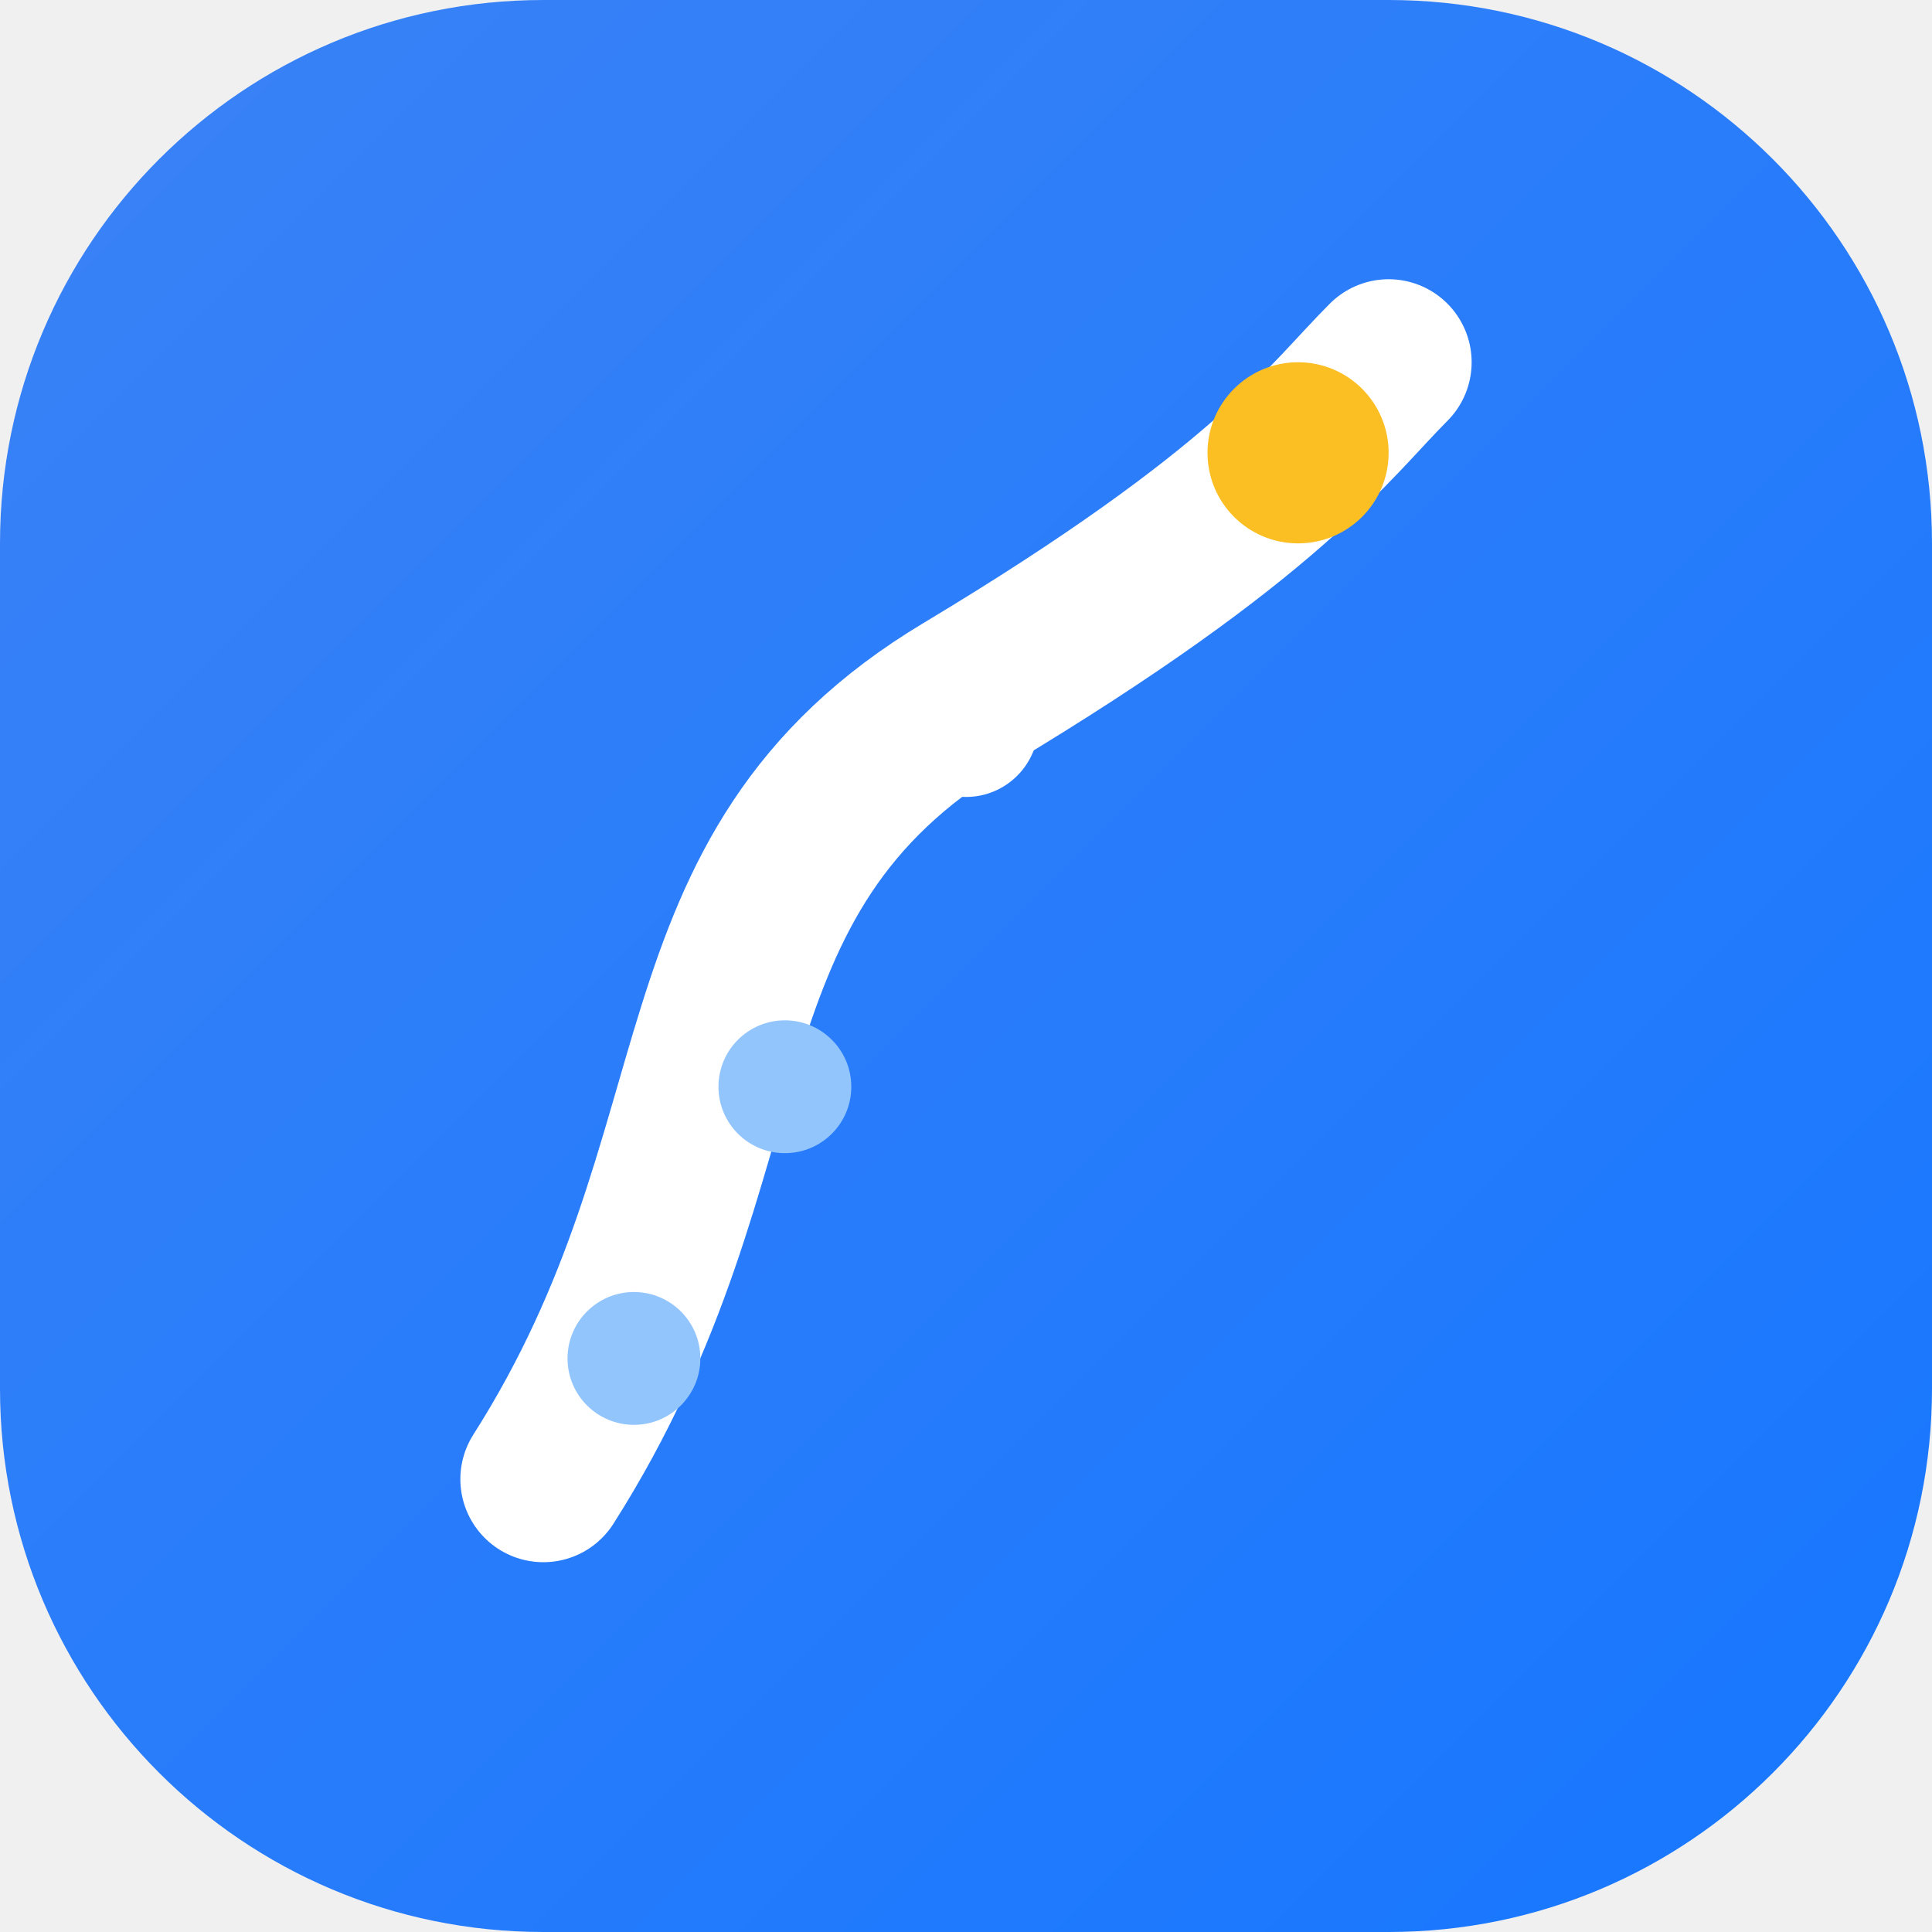
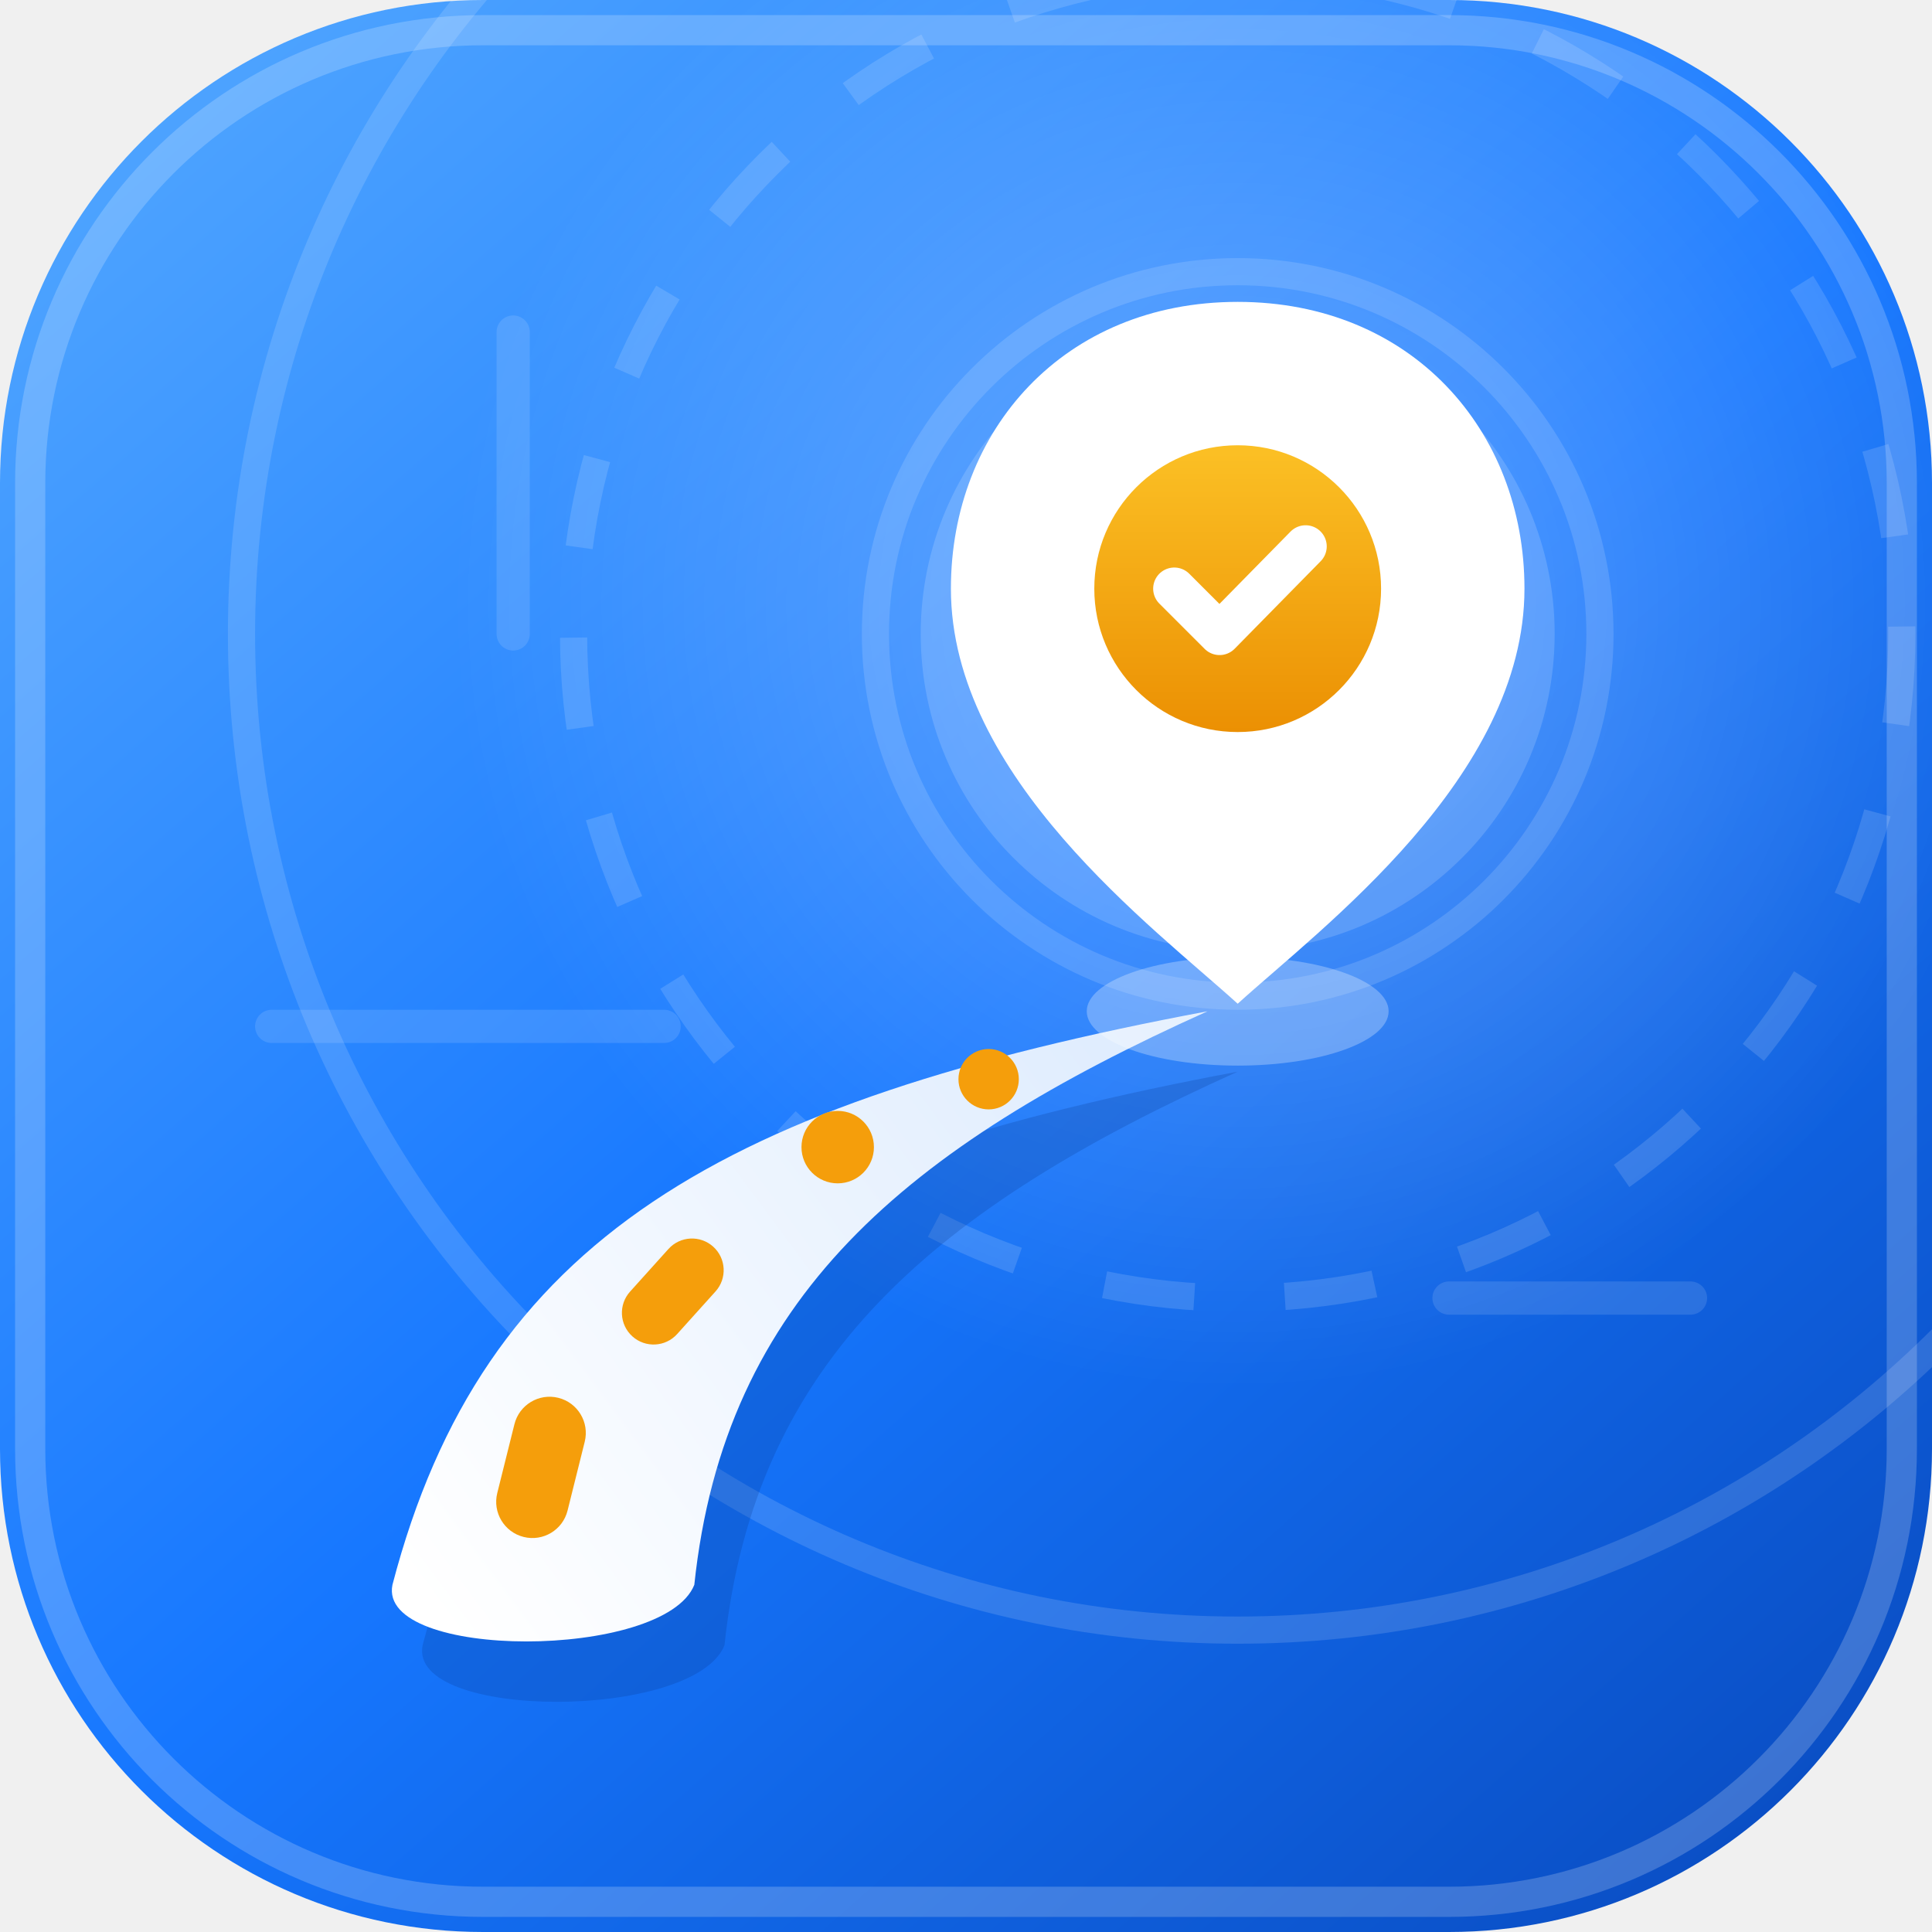
- <svg xmlns="http://www.w3.org/2000/svg" viewBox="0 0 64 64">
+ <svg xmlns="http://www.w3.org/2000/svg" viewBox="0 0 128 128">
  <defs>
-     <linearGradient id="g" x1="0" y1="0" x2="1" y2="1">
-       <stop offset="0%" stop-color="#3b82f6" />
-       <stop offset="100%" stop-color="#1677ff" />
+     <linearGradient id="bg" x1="12" y1="6" x2="116" y2="124" gradientUnits="userSpaceOnUse">
+       <stop offset="0%" stop-color="#4da3ff" />
+       <stop offset="52%" stop-color="#1677ff" />
+       <stop offset="100%" stop-color="#0a4ec4" />
+     </linearGradient>
+     <radialGradient id="glow" cx="82" cy="40" r="52" gradientUnits="userSpaceOnUse">
+       <stop offset="0%" stop-color="#ffffff" stop-opacity="0.30" />
+       <stop offset="100%" stop-color="#ffffff" stop-opacity="0" />
+     </radialGradient>
+     <linearGradient id="road" x1="28" y1="106" x2="82" y2="66" gradientUnits="userSpaceOnUse">
+       <stop offset="0%" stop-color="#ffffff" />
+       <stop offset="100%" stop-color="#dbeafe" />
+     </linearGradient>
+     <linearGradient id="gold" x1="0" y1="-12" x2="0" y2="8" gradientUnits="userSpaceOnUse">
+       <stop offset="0%" stop-color="#fbbf24" />
+       <stop offset="100%" stop-color="#ea8c00" />
    </linearGradient>
  </defs>
-   <rect width="64" height="64" rx="18" fill="url(#g)" />
-   <path d="M18 49 C 25 38, 22 29, 32 23 S 44 14, 46 12" fill="none" stroke="#ffffff" stroke-width="5.5" stroke-linecap="round" />
-   <circle cx="21" cy="45" r="2.2" fill="#93c5fd" />
-   <circle cx="26" cy="36" r="2.2" fill="#93c5fd" />
-   <circle cx="32" cy="24" r="2.4" fill="#ffffff" />
-   <circle cx="43" cy="15" r="3" fill="#fbbf24" />
+   <rect width="128" height="128" rx="32" fill="url(#bg)" />
+   <rect width="128" height="128" rx="32" fill="url(#glow)" />
+   <rect x="2" y="2" width="124" height="124" rx="30" fill="none" stroke="#ffffff" stroke-opacity="0.2" stroke-width="2" />
+   <g fill="none" stroke="#ffffff" stroke-opacity="0.14" stroke-width="1.8">
+     <circle cx="82" cy="42" r="24" />
+     <circle cx="82" cy="42" r="44" stroke-dasharray="6 6" />
+     <circle cx="82" cy="42" r="66" />
+   </g>
+   <path d="M18 68 H44 M96 86 H112 M34 22 V42" stroke="#ffffff" stroke-opacity="0.12" stroke-width="2.2" stroke-linecap="round" />
+   <path d="M26 105 C32 82, 48 73, 80 67 C60 76, 48 86, 46 105 C44 110, 25 110, 26 105 Z" fill="#07348a" fill-opacity="0.22" transform="translate(2, 4)" />
+   <path d="M26 105 C32 82, 48 73, 80 67 C60 76, 48 86, 46 105 C44 110, 25 110, 26 105 Z" fill="url(#road)" />
+   <g fill="#f59e0b">
+     <rect x="33.5" y="92.5" width="4.8" height="9.5" rx="2.4" transform="rotate(14 36 97)" />
+     <rect x="42.5" y="81.5" width="4.2" height="8" rx="2.1" transform="rotate(42 44.5 85.5)" />
+     <circle cx="55.5" cy="76" r="2.4" />
+     <circle cx="65.5" cy="71.5" r="2" />
+   </g>
+   <ellipse cx="82" cy="67" rx="10" ry="3.6" fill="#ffffff" fill-opacity="0.28" />
+   <g transform="translate(82, 42)">
+     <circle cx="0" cy="0" r="21" fill="#ffffff" fill-opacity="0.16" />
+     <path d="M0 -22 C11.5 -22, 19 -13.5, 19 -3 C19 9.5, 5.5 19.5, 0 24.5 C-5.5 19.5, -19 9.5, -19 -3 C-19 -13.5, -11.5 -22, 0 -22 Z" fill="#ffffff" />
+     <circle cx="0" cy="-3" r="9.5" fill="url(#gold)" />
+     <path d="M-4.2 -3 L-1.2 0 L4.5 -5.8" fill="none" stroke="#ffffff" stroke-width="2.8" stroke-linecap="round" stroke-linejoin="round" />
+   </g>
</svg>
